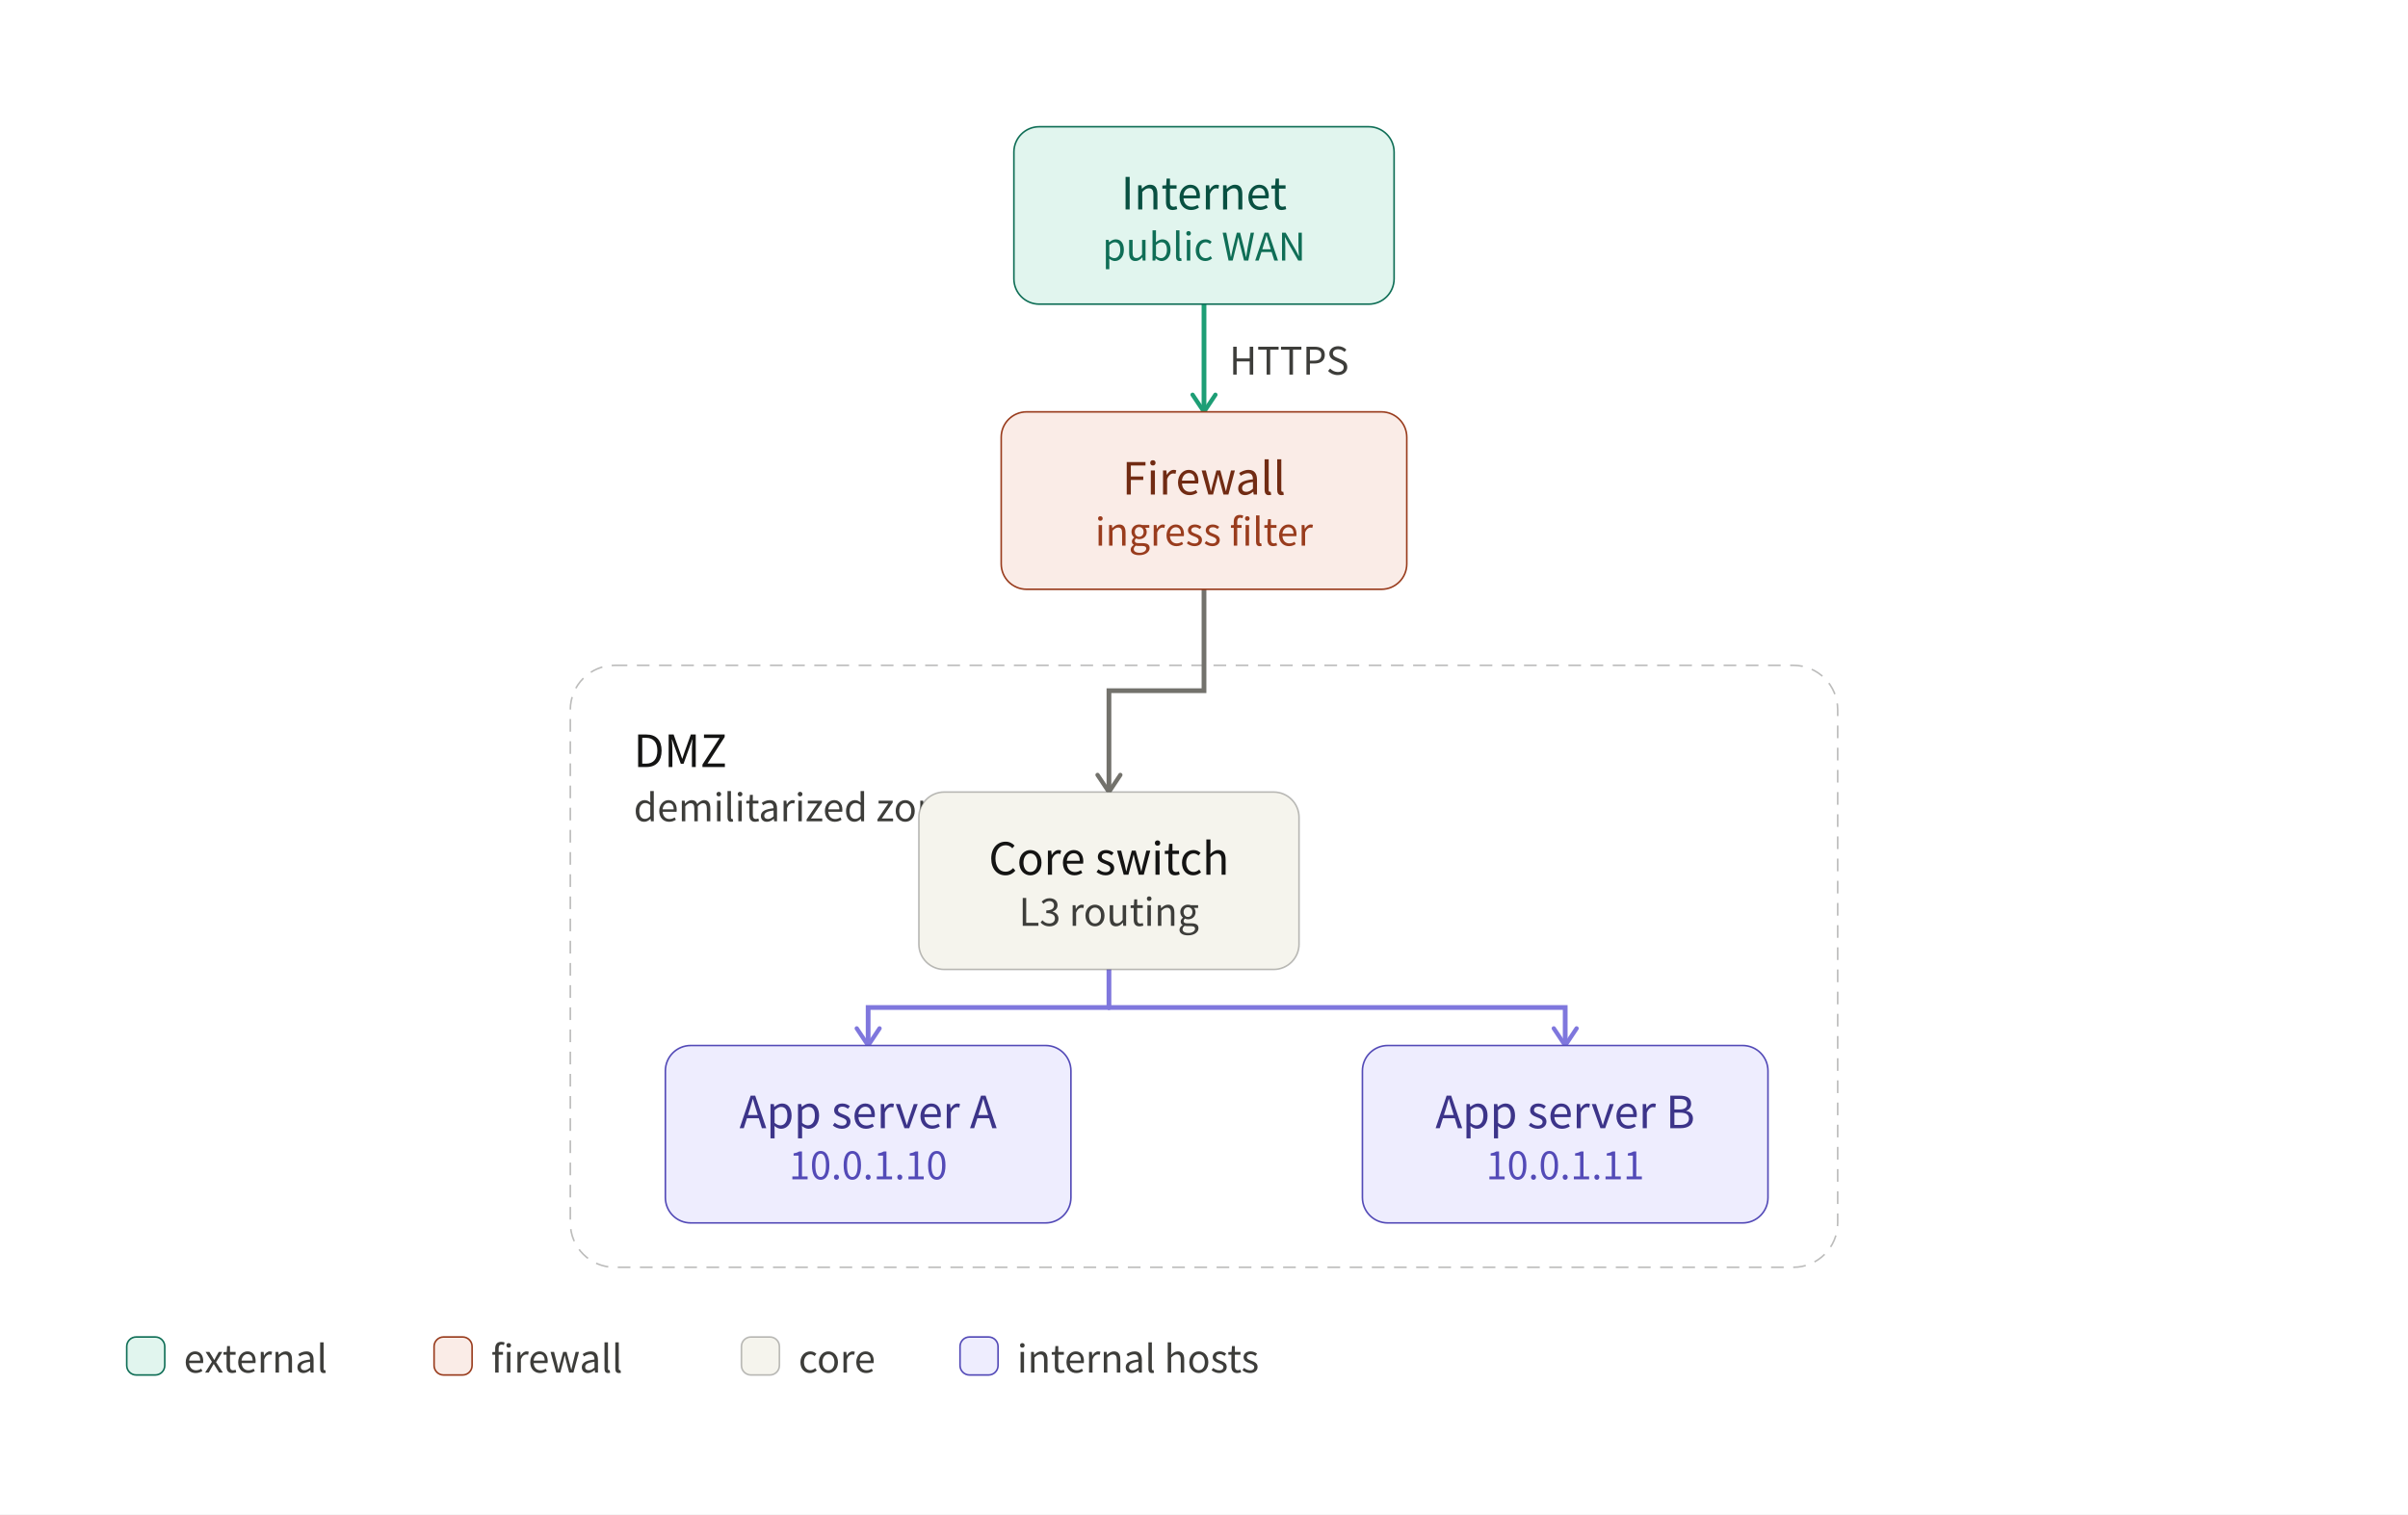
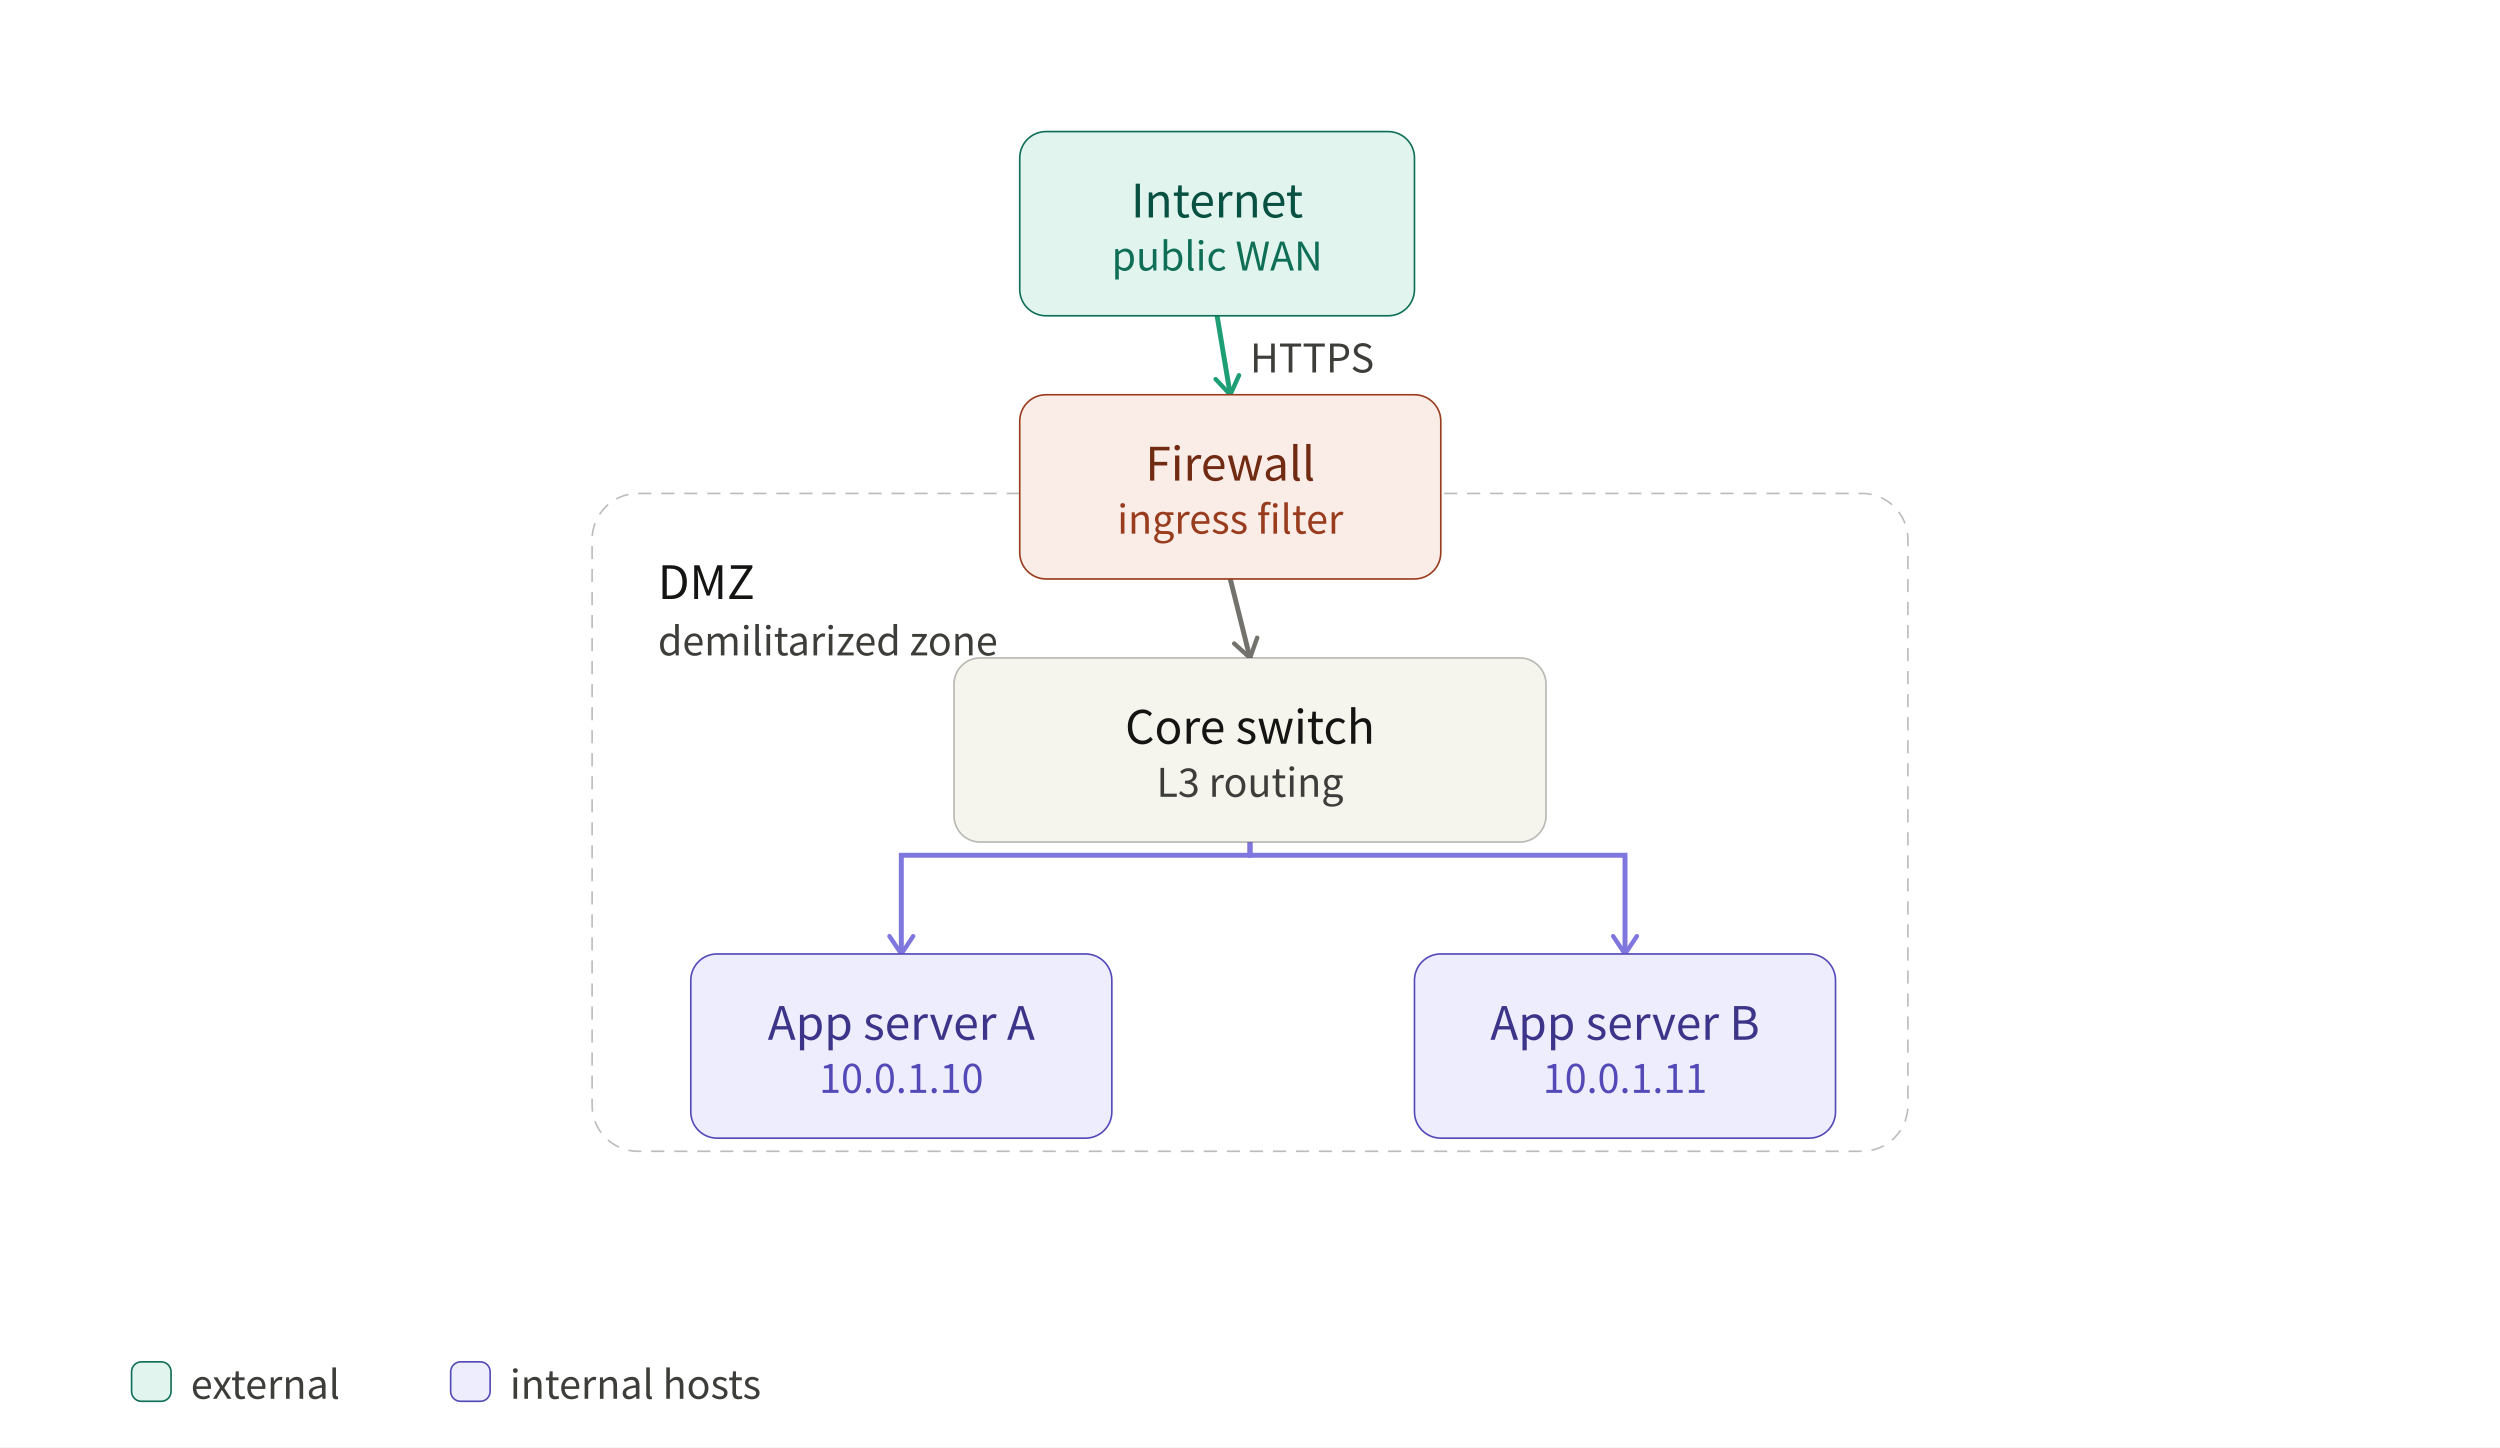
- <svg xmlns="http://www.w3.org/2000/svg" viewBox="0 0 760 478" width="760" height="478" role="img">
+ <svg xmlns="http://www.w3.org/2000/svg" viewBox="0 0 760 440" width="760" height="440" role="img">
  <style>text { font-family: 'Anthropic Sans', -apple-system, BlinkMacSystemFont, 'Segoe UI', 'PingFang SC', 'Microsoft YaHei', 'Hiragino Sans GB', 'Noto Sans CJK SC', sans-serif; }</style>
  <defs>
    <marker id="arrow" viewBox="0 0 10 10" refX="8" refY="5" markerWidth="6" markerHeight="6" orient="auto-start-reverse">
      <path d="M2 1L8 5L2 9" fill="none" stroke="context-stroke" stroke-width="1.5" stroke-linecap="round" stroke-linejoin="round" />
    </marker>
  </defs>
-   <rect x="0" y="0" width="760" height="478" fill="#FFFFFF" />
-   <rect x="180" y="210" width="400" height="190" rx="14" fill="none" stroke="rgba(31,30,29,0.3)" stroke-width="0.5" stroke-dasharray="4 3" />
-   <text x="200" y="236" dominant-baseline="central" font-size="14" font-weight="500" fill="#141413">DMZ</text>
-   <text x="200" y="254" dominant-baseline="central" font-size="12" fill="#3D3D3A">demilitarized zone</text>
-   <line x1="380" y1="96" x2="380" y2="130" stroke="#1D9E75" stroke-width="1.5" stroke-linecap="round" marker-end="url(#arrow)" />
-   <path d="M380 186 L380 218 L350 218 L350 250" fill="none" stroke="#73726C" stroke-width="1.5" stroke-linecap="round" marker-end="url(#arrow)" />
-   <line x1="350" y1="306" x2="350" y2="318" stroke="#7F77DD" stroke-width="1.5" stroke-linecap="round" />
-   <path d="M350 318 L274 318 L274 330" fill="none" stroke="#7F77DD" stroke-width="1.5" stroke-linecap="round" marker-end="url(#arrow)" />
-   <path d="M350 318 L494 318 L494 330" fill="none" stroke="#7F77DD" stroke-width="1.5" stroke-linecap="round" marker-end="url(#arrow)" />
-   <rect x="388" y="105" width="42" height="16" rx="3" fill="#FFFFFF" />
-   <rect x="320" y="40" width="120" height="56" rx="8" fill="#E1F5EE" stroke="#0F6E56" stroke-width="0.5" />
-   <rect x="316" y="130" width="128" height="56" rx="8" fill="#FAECE7" stroke="#993C1D" stroke-width="0.5" />
-   <rect x="290" y="250" width="120" height="56" rx="8" fill="#F5F4ED" stroke="rgba(31,30,29,0.3)" stroke-width="0.5" />
-   <rect x="210" y="330" width="128" height="56" rx="8" fill="#EEEDFE" stroke="#534AB7" stroke-width="0.5" />
-   <rect x="430" y="330" width="128" height="56" rx="8" fill="#EEEDFE" stroke="#534AB7" stroke-width="0.5" />
-   <text x="380" y="60" text-anchor="middle" dominant-baseline="central" font-size="14" font-weight="500" fill="#085041">Internet</text>
-   <text x="380" y="77" text-anchor="middle" dominant-baseline="central" font-size="12" fill="#0F6E56">public WAN</text>
-   <text x="380" y="150" text-anchor="middle" dominant-baseline="central" font-size="14" font-weight="500" fill="#712B13">Firewall</text>
-   <text x="380" y="167" text-anchor="middle" dominant-baseline="central" font-size="12" fill="#993C1D">ingress filter</text>
-   <text x="350" y="270" text-anchor="middle" dominant-baseline="central" font-size="14" font-weight="500" fill="#141413">Core switch</text>
-   <text x="350" y="287" text-anchor="middle" dominant-baseline="central" font-size="12" fill="#3D3D3A">L3 routing</text>
-   <text x="274" y="350" text-anchor="middle" dominant-baseline="central" font-size="14" font-weight="500" fill="#3C3489">App server A</text>
-   <text x="274" y="367" text-anchor="middle" dominant-baseline="central" font-size="12" fill="#534AB7">10.0.1.10</text>
-   <text x="494" y="350" text-anchor="middle" dominant-baseline="central" font-size="14" font-weight="500" fill="#3C3489">App server B</text>
-   <text x="494" y="367" text-anchor="middle" dominant-baseline="central" font-size="12" fill="#534AB7">10.0.1.11</text>
-   <text x="388" y="113" text-anchor="start" dominant-baseline="central" font-size="12" fill="#3D3D3A">HTTPS</text>
-   <rect x="40" y="422" width="12" height="12" rx="3" fill="#E1F5EE" stroke="#0F6E56" stroke-width="0.5" />
-   <text x="58" y="428" dominant-baseline="central" font-size="12" fill="#3D3D3A">external</text>
-   <rect x="137" y="422" width="12" height="12" rx="3" fill="#FAECE7" stroke="#993C1D" stroke-width="0.5" />
-   <text x="155" y="428" dominant-baseline="central" font-size="12" fill="#3D3D3A">firewall</text>
-   <rect x="234" y="422" width="12" height="12" rx="3" fill="#F5F4ED" stroke="rgba(31,30,29,0.3)" stroke-width="0.5" />
-   <text x="252" y="428" dominant-baseline="central" font-size="12" fill="#3D3D3A">core</text>
-   <rect x="303" y="422" width="12" height="12" rx="3" fill="#EEEDFE" stroke="#534AB7" stroke-width="0.5" />
-   <text x="321" y="428" dominant-baseline="central" font-size="12" fill="#3D3D3A">internal hosts</text>
+   <rect width="760" height="440" fill="#FFFFFF" />
+   <rect x="180" y="150" width="400" height="200" rx="14" fill="none" stroke="rgba(31,30,29,0.3)" stroke-width="0.5" stroke-dasharray="4 3" />
+   <text x="200" y="176" dominant-baseline="central" font-size="14" font-weight="500" fill="#141413">DMZ</text>
+   <text x="200" y="194" dominant-baseline="central" font-size="12" fill="#3D3D3A">demilitarized zone</text>
+   <line x1="370" y1="96" x2="374" y2="120" stroke="#1D9E75" stroke-width="1.5" stroke-linecap="round" marker-end="url(#arrow)" />
+   <line x1="374" y1="176" x2="380" y2="200" stroke="#73726C" stroke-width="1.5" stroke-linecap="round" marker-end="url(#arrow)" />
+   <path d="M380 256 L380 260 L274 260 L274 290" fill="none" stroke="#7F77DD" stroke-width="1.5" stroke-linecap="round" marker-end="url(#arrow)" />
+   <path d="M380 256 L380 260 L494 260 L494 290" fill="none" stroke="#7F77DD" stroke-width="1.5" stroke-linecap="round" marker-end="url(#arrow)" />
+   <rect x="310" y="40" width="120" height="56" rx="8" fill="#E1F5EE" stroke="#0F6E56" stroke-width="0.5" />
+   <rect x="310" y="120" width="128" height="56" rx="8" fill="#FAECE7" stroke="#993C1D" stroke-width="0.5" />
+   <rect x="290" y="200" width="180" height="56" rx="8" fill="#F5F4ED" stroke="rgba(31,30,29,0.3)" stroke-width="0.5" />
+   <rect x="210" y="290" width="128" height="56" rx="8" fill="#EEEDFE" stroke="#534AB7" stroke-width="0.5" />
+   <rect x="430" y="290" width="128" height="56" rx="8" fill="#EEEDFE" stroke="#534AB7" stroke-width="0.5" />
+   <text x="370" y="60" text-anchor="middle" dominant-baseline="central" font-size="14" font-weight="500" fill="#085041">Internet</text>
+   <text x="370" y="77" text-anchor="middle" dominant-baseline="central" font-size="12" fill="#0F6E56">public WAN</text>
+   <text x="374" y="140" text-anchor="middle" dominant-baseline="central" font-size="14" font-weight="500" fill="#712B13">Firewall</text>
+   <text x="374" y="157" text-anchor="middle" dominant-baseline="central" font-size="12" fill="#993C1D">ingress filter</text>
+   <text x="380" y="220" text-anchor="middle" dominant-baseline="central" font-size="14" font-weight="500" fill="#141413">Core switch</text>
+   <text x="380" y="237" text-anchor="middle" dominant-baseline="central" font-size="12" fill="#3D3D3A">L3 routing</text>
+   <text x="274" y="310" text-anchor="middle" dominant-baseline="central" font-size="14" font-weight="500" fill="#3C3489">App server A</text>
+   <text x="274" y="327" text-anchor="middle" dominant-baseline="central" font-size="12" fill="#534AB7">10.0.1.10</text>
+   <text x="494" y="310" text-anchor="middle" dominant-baseline="central" font-size="14" font-weight="500" fill="#3C3489">App server B</text>
+   <text x="494" y="327" text-anchor="middle" dominant-baseline="central" font-size="12" fill="#534AB7">10.0.1.11</text>
+   <text x="380" y="108" text-anchor="start" dominant-baseline="central" font-size="12" fill="#3D3D3A">HTTPS</text>
+   <rect x="40" y="414" width="12" height="12" rx="3" fill="#E1F5EE" stroke="#0F6E56" stroke-width="0.5" />
+   <text x="58" y="420" dominant-baseline="central" font-size="12" fill="#3D3D3A">external</text>
+   <rect x="137" y="414" width="12" height="12" rx="3" fill="#EEEDFE" stroke="#534AB7" stroke-width="0.5" />
+   <text x="155" y="420" dominant-baseline="central" font-size="12" fill="#3D3D3A">internal hosts</text>
</svg>
